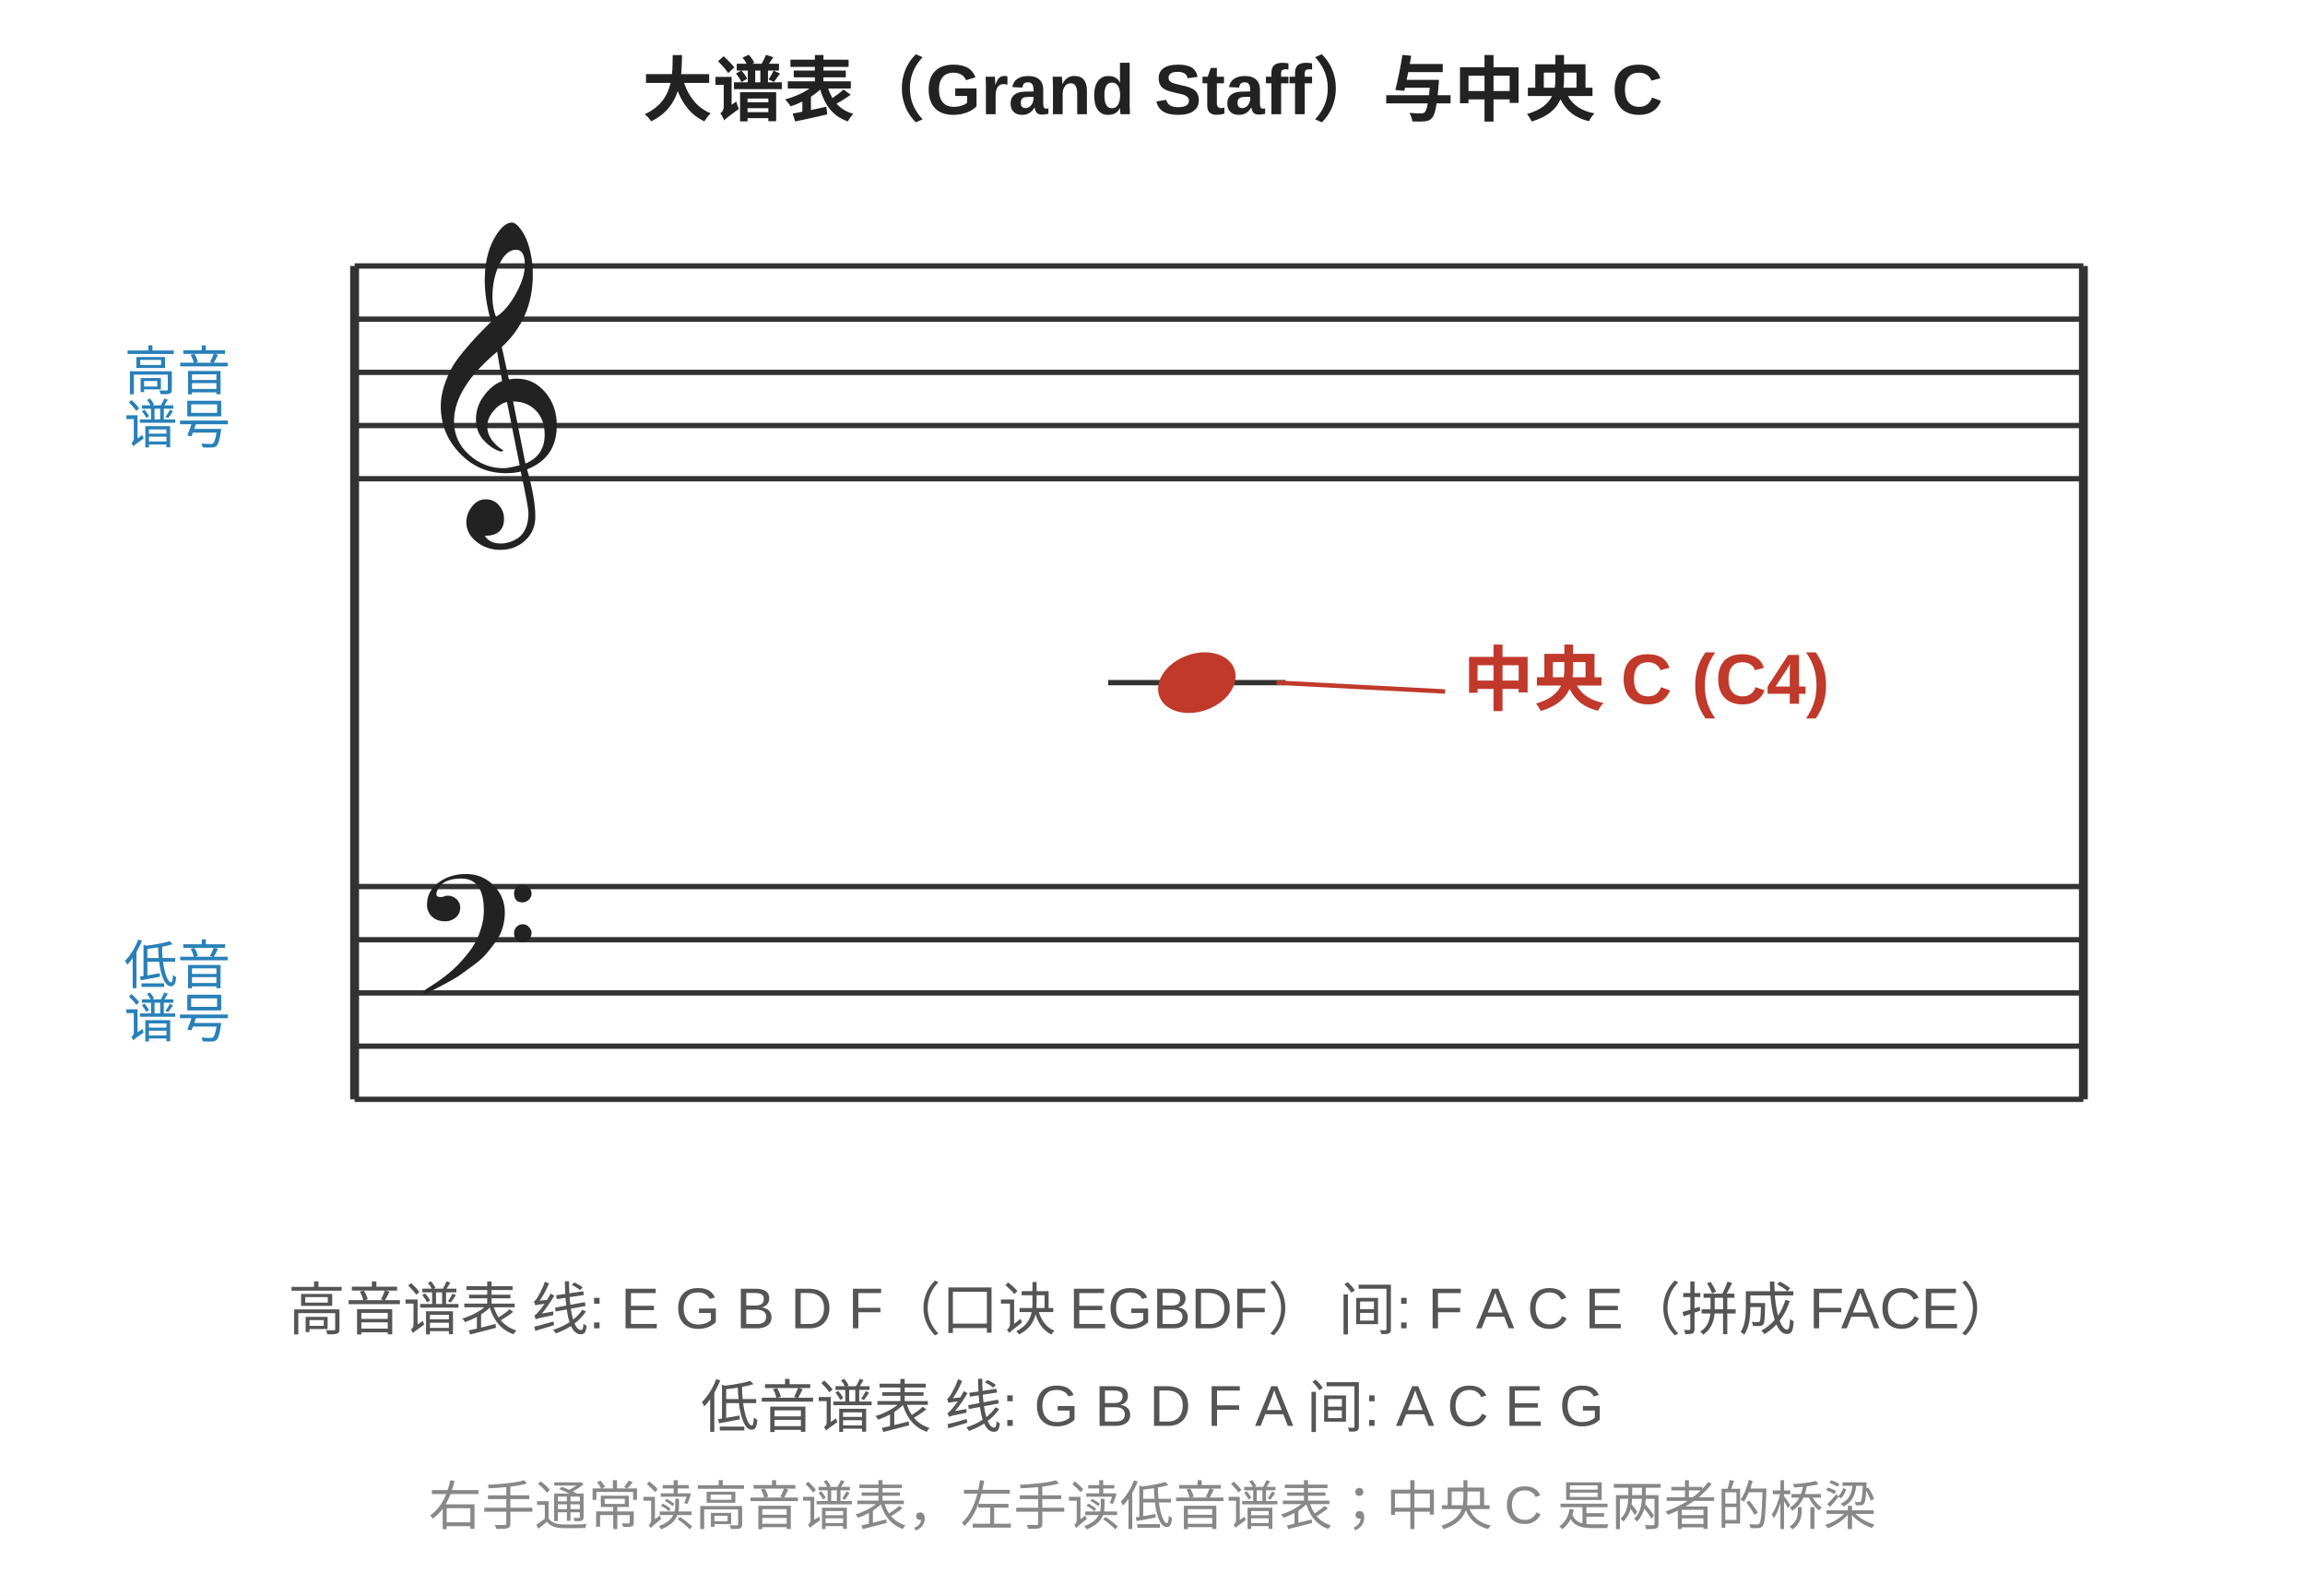
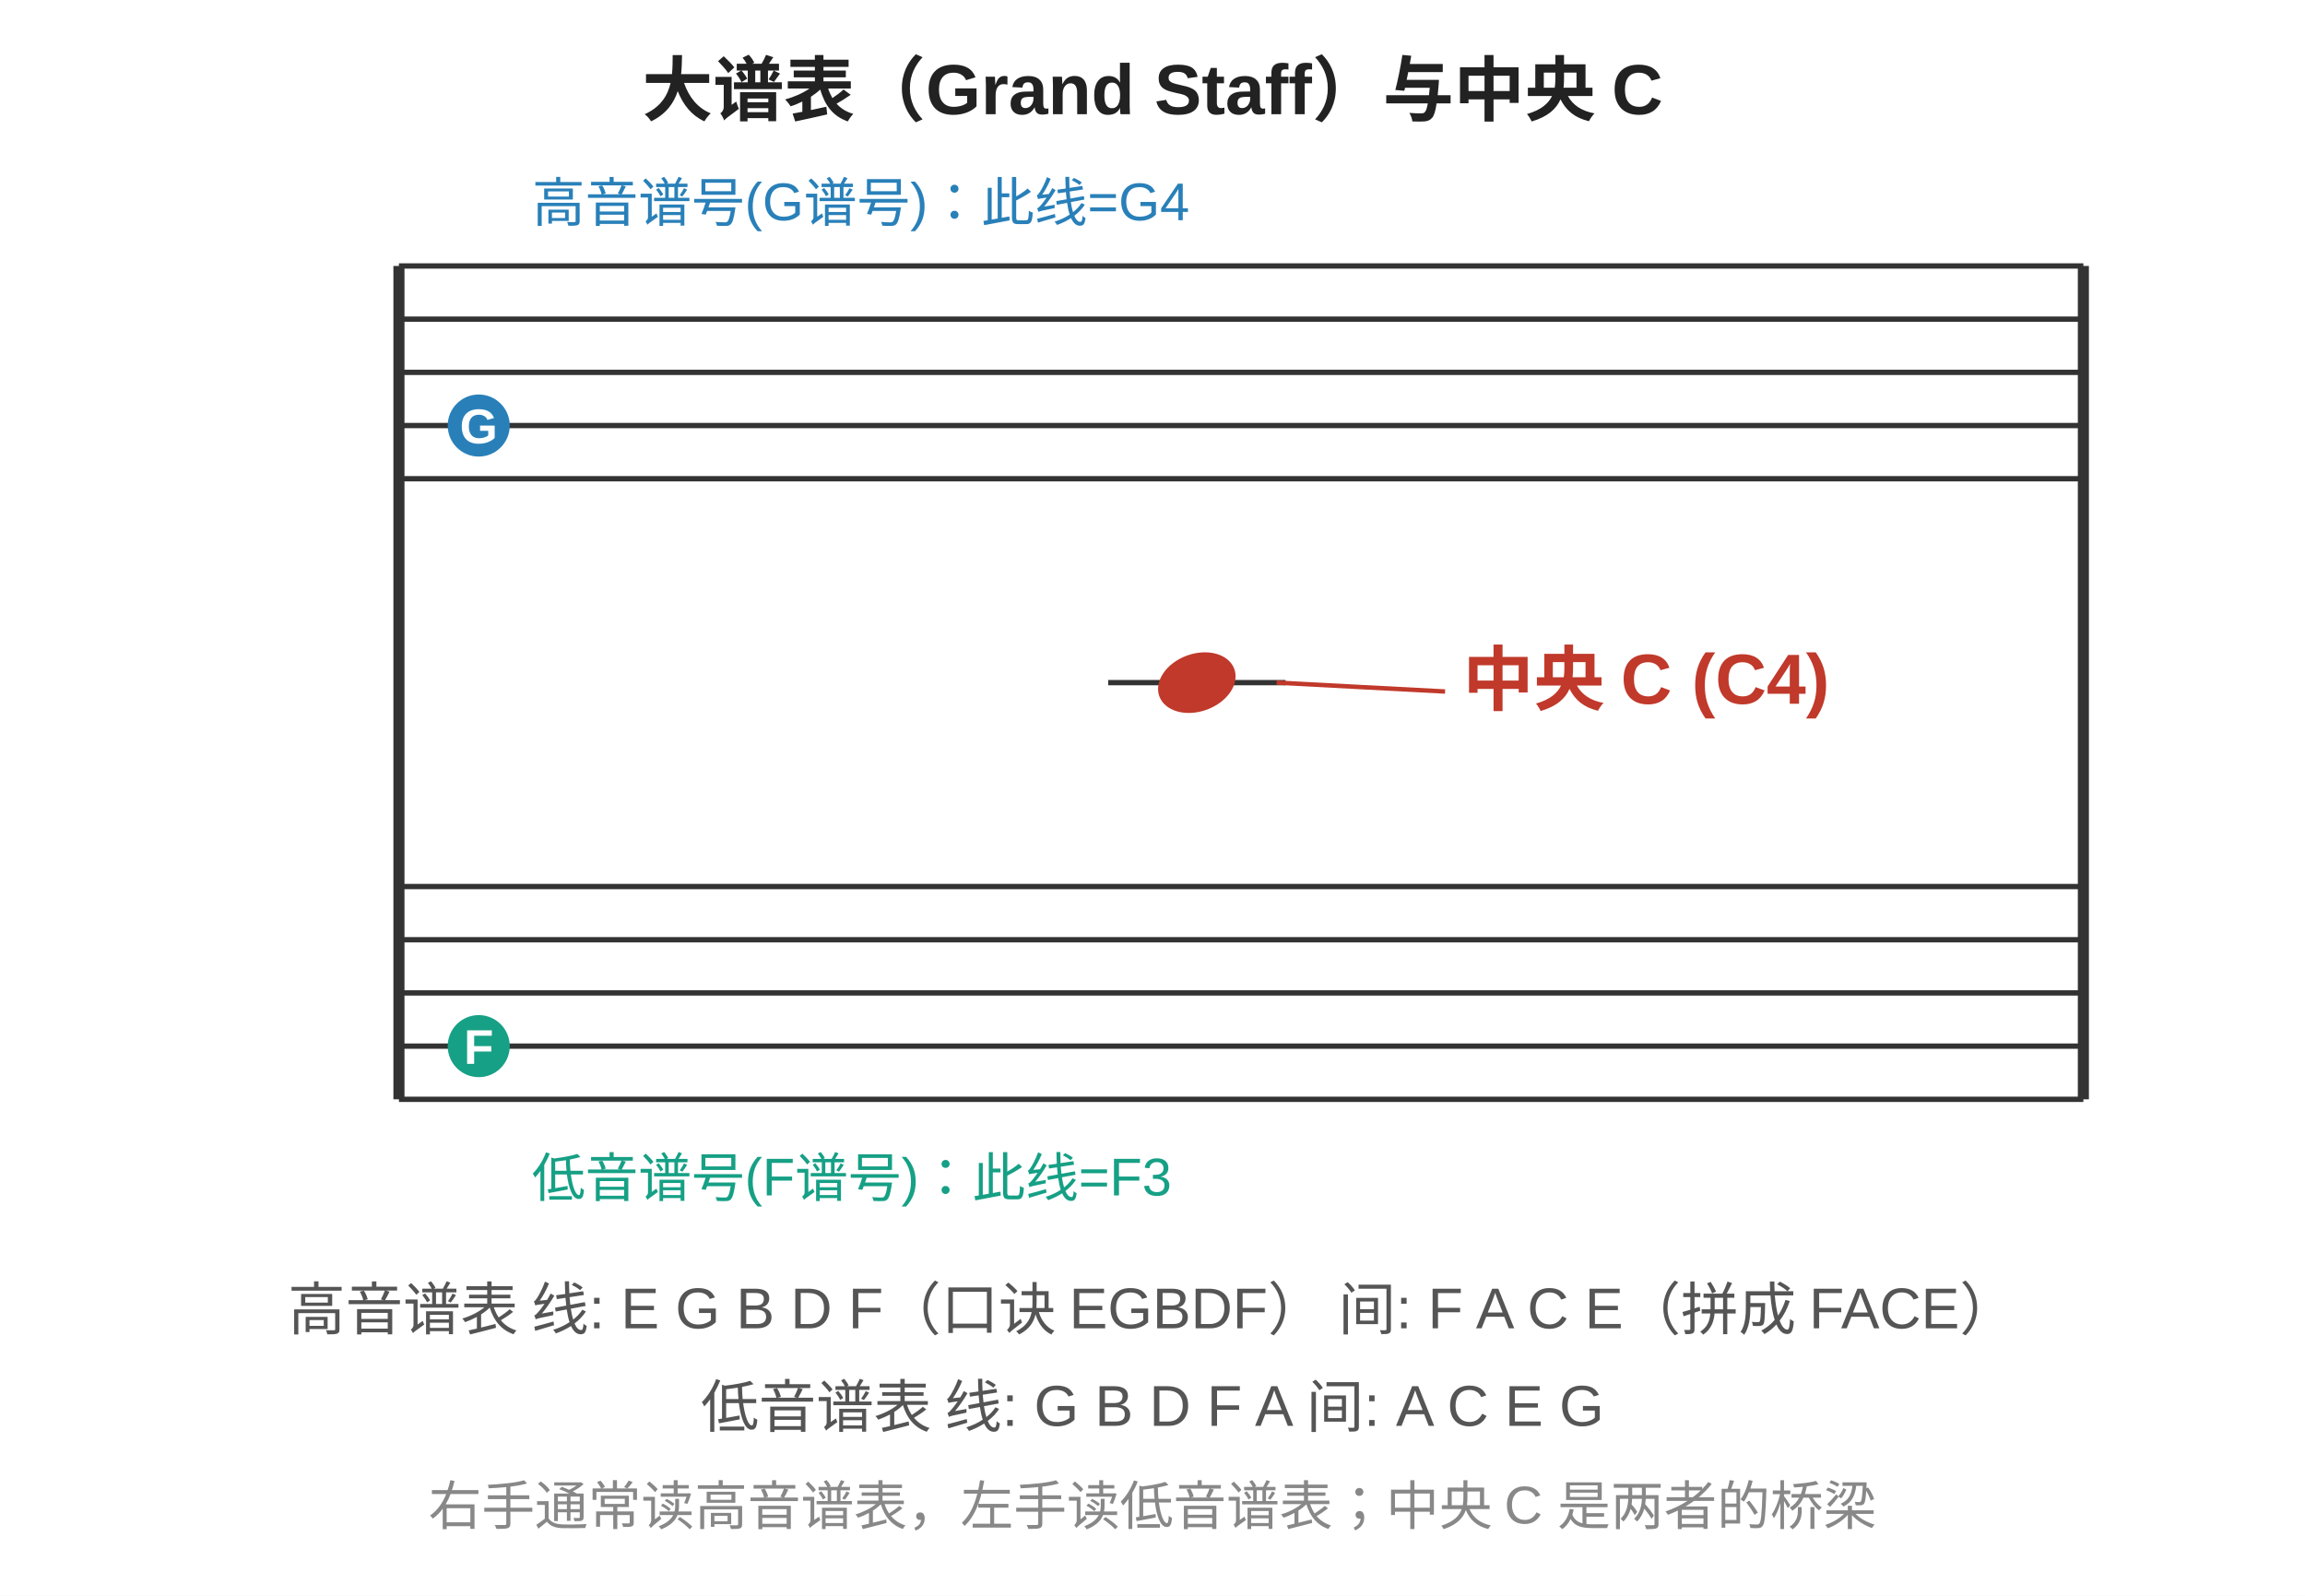
- <svg xmlns="http://www.w3.org/2000/svg" viewBox="0 0 520 360" font-family="Georgia, serif">
+ <svg xmlns="http://www.w3.org/2000/svg" viewBox="0 0 520 360" font-family="Arial, sans-serif">
  <rect width="520" height="360" fill="#ffffff" />
-   <text x="260" y="26" font-size="16" font-weight="bold" text-anchor="middle" fill="#222" font-family="Arial, sans-serif">大谱表（Grand Staff）与中央 C</text>
+   <text x="260" y="26" font-size="16" font-weight="bold" text-anchor="middle" fill="#222">大谱表（Grand Staff）与中央 C</text>
  <g stroke="#333" stroke-width="1.2">
-     <line x1="80" y1="60" x2="470" y2="60" />
-     <line x1="80" y1="72" x2="470" y2="72" />
-     <line x1="80" y1="84" x2="470" y2="84" />
-     <line x1="80" y1="96" x2="470" y2="96" />
-     <line x1="80" y1="108" x2="470" y2="108" />
+     <line x1="90" y1="60" x2="470" y2="60" />
+     <line x1="90" y1="72" x2="470" y2="72" />
+     <line x1="90" y1="84" x2="470" y2="84" />
+     <line x1="90" y1="96" x2="470" y2="96" />
+     <line x1="90" y1="108" x2="470" y2="108" />
  </g>
  <g stroke="#333" stroke-width="1.2">
-     <line x1="80" y1="200" x2="470" y2="200" />
-     <line x1="80" y1="212" x2="470" y2="212" />
-     <line x1="80" y1="224" x2="470" y2="224" />
-     <line x1="80" y1="236" x2="470" y2="236" />
-     <line x1="80" y1="248" x2="470" y2="248" />
+     <line x1="90" y1="200" x2="470" y2="200" />
+     <line x1="90" y1="212" x2="470" y2="212" />
+     <line x1="90" y1="224" x2="470" y2="224" />
+     <line x1="90" y1="236" x2="470" y2="236" />
+     <line x1="90" y1="248" x2="470" y2="248" />
  </g>
-   <line x1="80" y1="60" x2="80" y2="248" stroke="#333" stroke-width="2" />
-   <line x1="470" y1="60" x2="470" y2="248" stroke="#333" stroke-width="2" />
-   <text x="92" y="106" font-size="62" fill="#222">𝄞</text>
-   <text x="92" y="232" font-size="46" fill="#222">𝄢</text>
-   <text x="40" y="88" font-size="12" font-family="Arial, sans-serif" fill="#2980b9" text-anchor="middle">高音</text>
-   <text x="40" y="100" font-size="12" font-family="Arial, sans-serif" fill="#2980b9" text-anchor="middle">谱号</text>
-   <text x="40" y="222" font-size="12" font-family="Arial, sans-serif" fill="#2980b9" text-anchor="middle">低音</text>
-   <text x="40" y="234" font-size="12" font-family="Arial, sans-serif" fill="#2980b9" text-anchor="middle">谱号</text>
+   <line x1="90" y1="60" x2="90" y2="248" stroke="#333" stroke-width="2.5" />
+   <line x1="470" y1="60" x2="470" y2="248" stroke="#333" stroke-width="2.5" />
+   <g>
+     <circle cx="108" cy="96" r="7" fill="#2980b9" />
+     <text x="108" y="100" font-size="11" font-weight="bold" fill="#fff" text-anchor="middle">G</text>
+     <text x="120" y="50" font-size="12" fill="#2980b9">高音谱号(G谱号)：此线=G4</text>
+   </g>
+   <g>
+     <circle cx="108" cy="236" r="7" fill="#16a085" />
+     <text x="108" y="240" font-size="11" font-weight="bold" fill="#fff" text-anchor="middle">F</text>
+     <text x="120" y="270" font-size="12" fill="#16a085">低音谱号(F谱号)：此线=F3</text>
+   </g>
  <line x1="250" y1="154" x2="290" y2="154" stroke="#333" stroke-width="1.2" />
  <ellipse cx="270" cy="154" rx="9" ry="6.5" fill="#c0392b" transform="rotate(-20 270 154)" />
-   <text x="330" y="159" font-size="16" font-weight="bold" font-family="Arial, sans-serif" fill="#c0392b">中央 C (C4)</text>
+   <text x="330" y="159" font-size="16" font-weight="bold" fill="#c0392b">中央 C (C4)</text>
  <line x1="288" y1="154" x2="326" y2="156" stroke="#c0392b" stroke-width="1" />
-   <text x="260" y="300" font-size="13" font-family="Arial, sans-serif" text-anchor="middle" fill="#555">高音谱表 线: E G B D F（口诀 EGBDF）  间: F A C E（拼成 FACE）</text>
-   <text x="260" y="322" font-size="13" font-family="Arial, sans-serif" text-anchor="middle" fill="#555">低音谱表 线: G B D F A   间: A C E G</text>
-   <text x="260" y="344" font-size="12" font-family="Arial, sans-serif" text-anchor="middle" fill="#888">右手通常读高音谱表，左手读低音谱表；中央 C 是两者的桥梁</text>
+   <text x="260" y="300" font-size="13" text-anchor="middle" fill="#555">高音谱表 线: E G B D F（口诀 EGBDF）  间: F A C E（拼成 FACE）</text>
+   <text x="260" y="322" font-size="13" text-anchor="middle" fill="#555">低音谱表 线: G B D F A   间: A C E G</text>
+   <text x="260" y="344" font-size="12" text-anchor="middle" fill="#888">右手通常读高音谱表，左手读低音谱表；中央 C 是两者的桥梁</text>
</svg>
